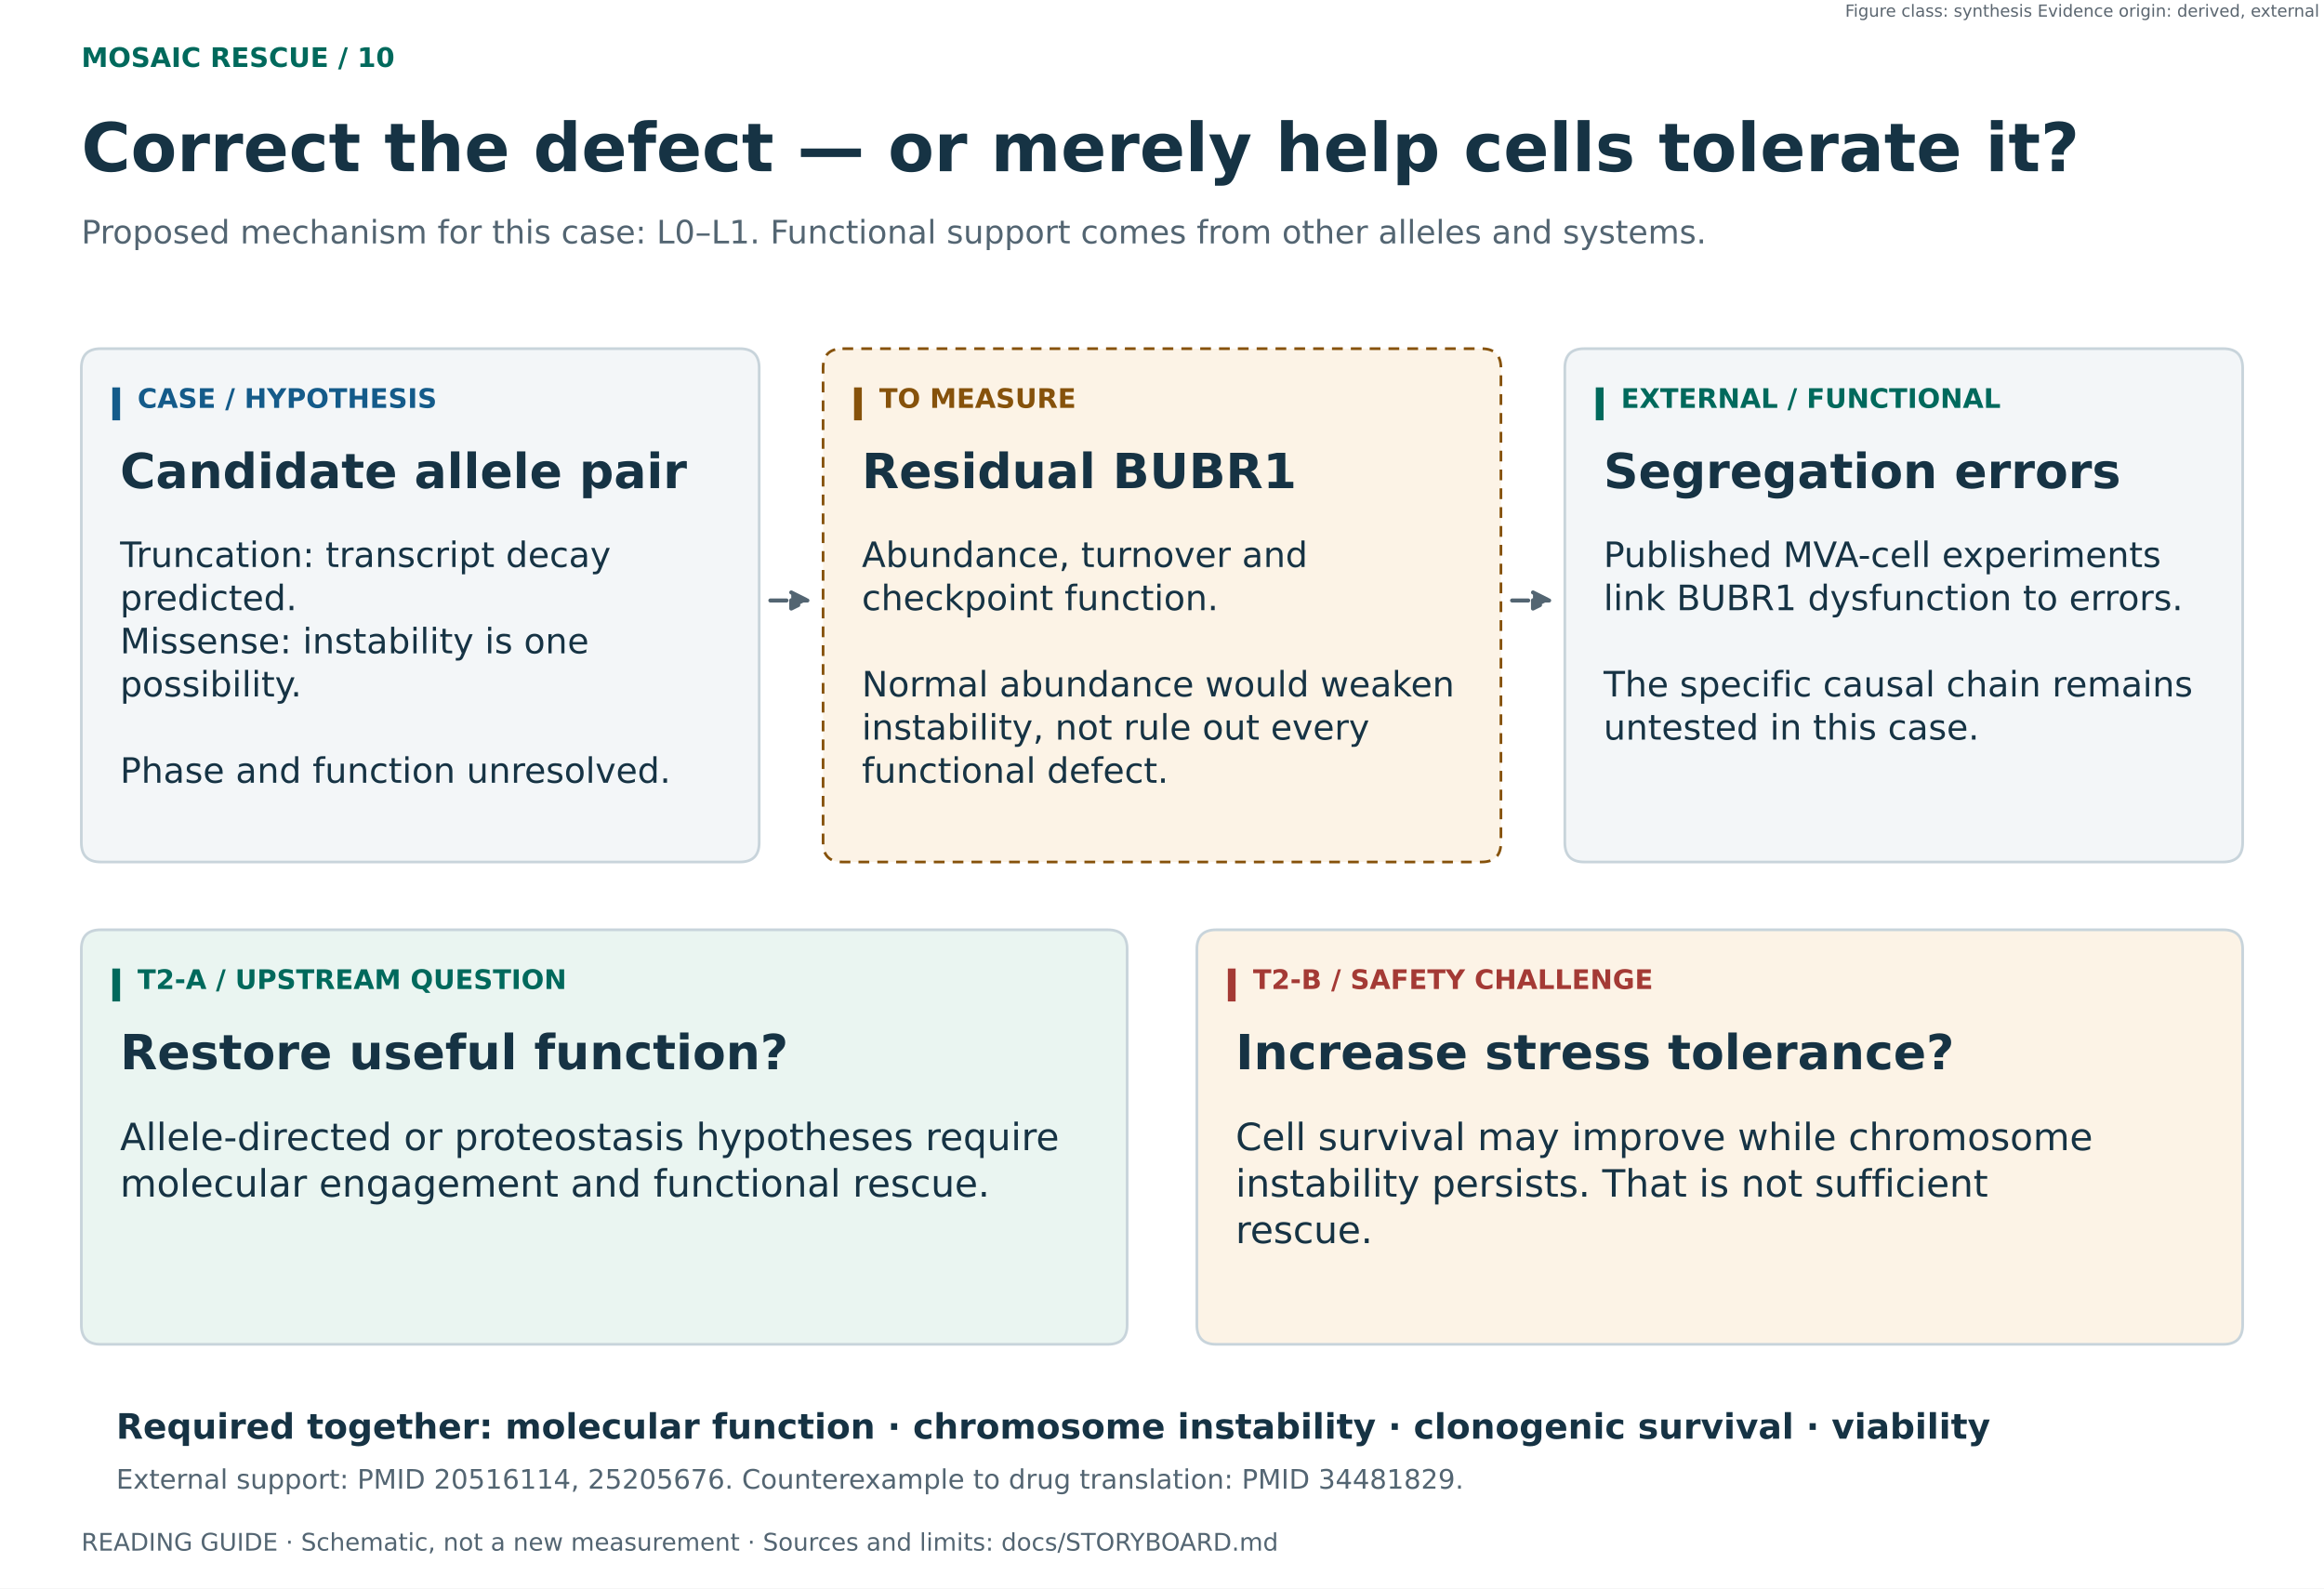
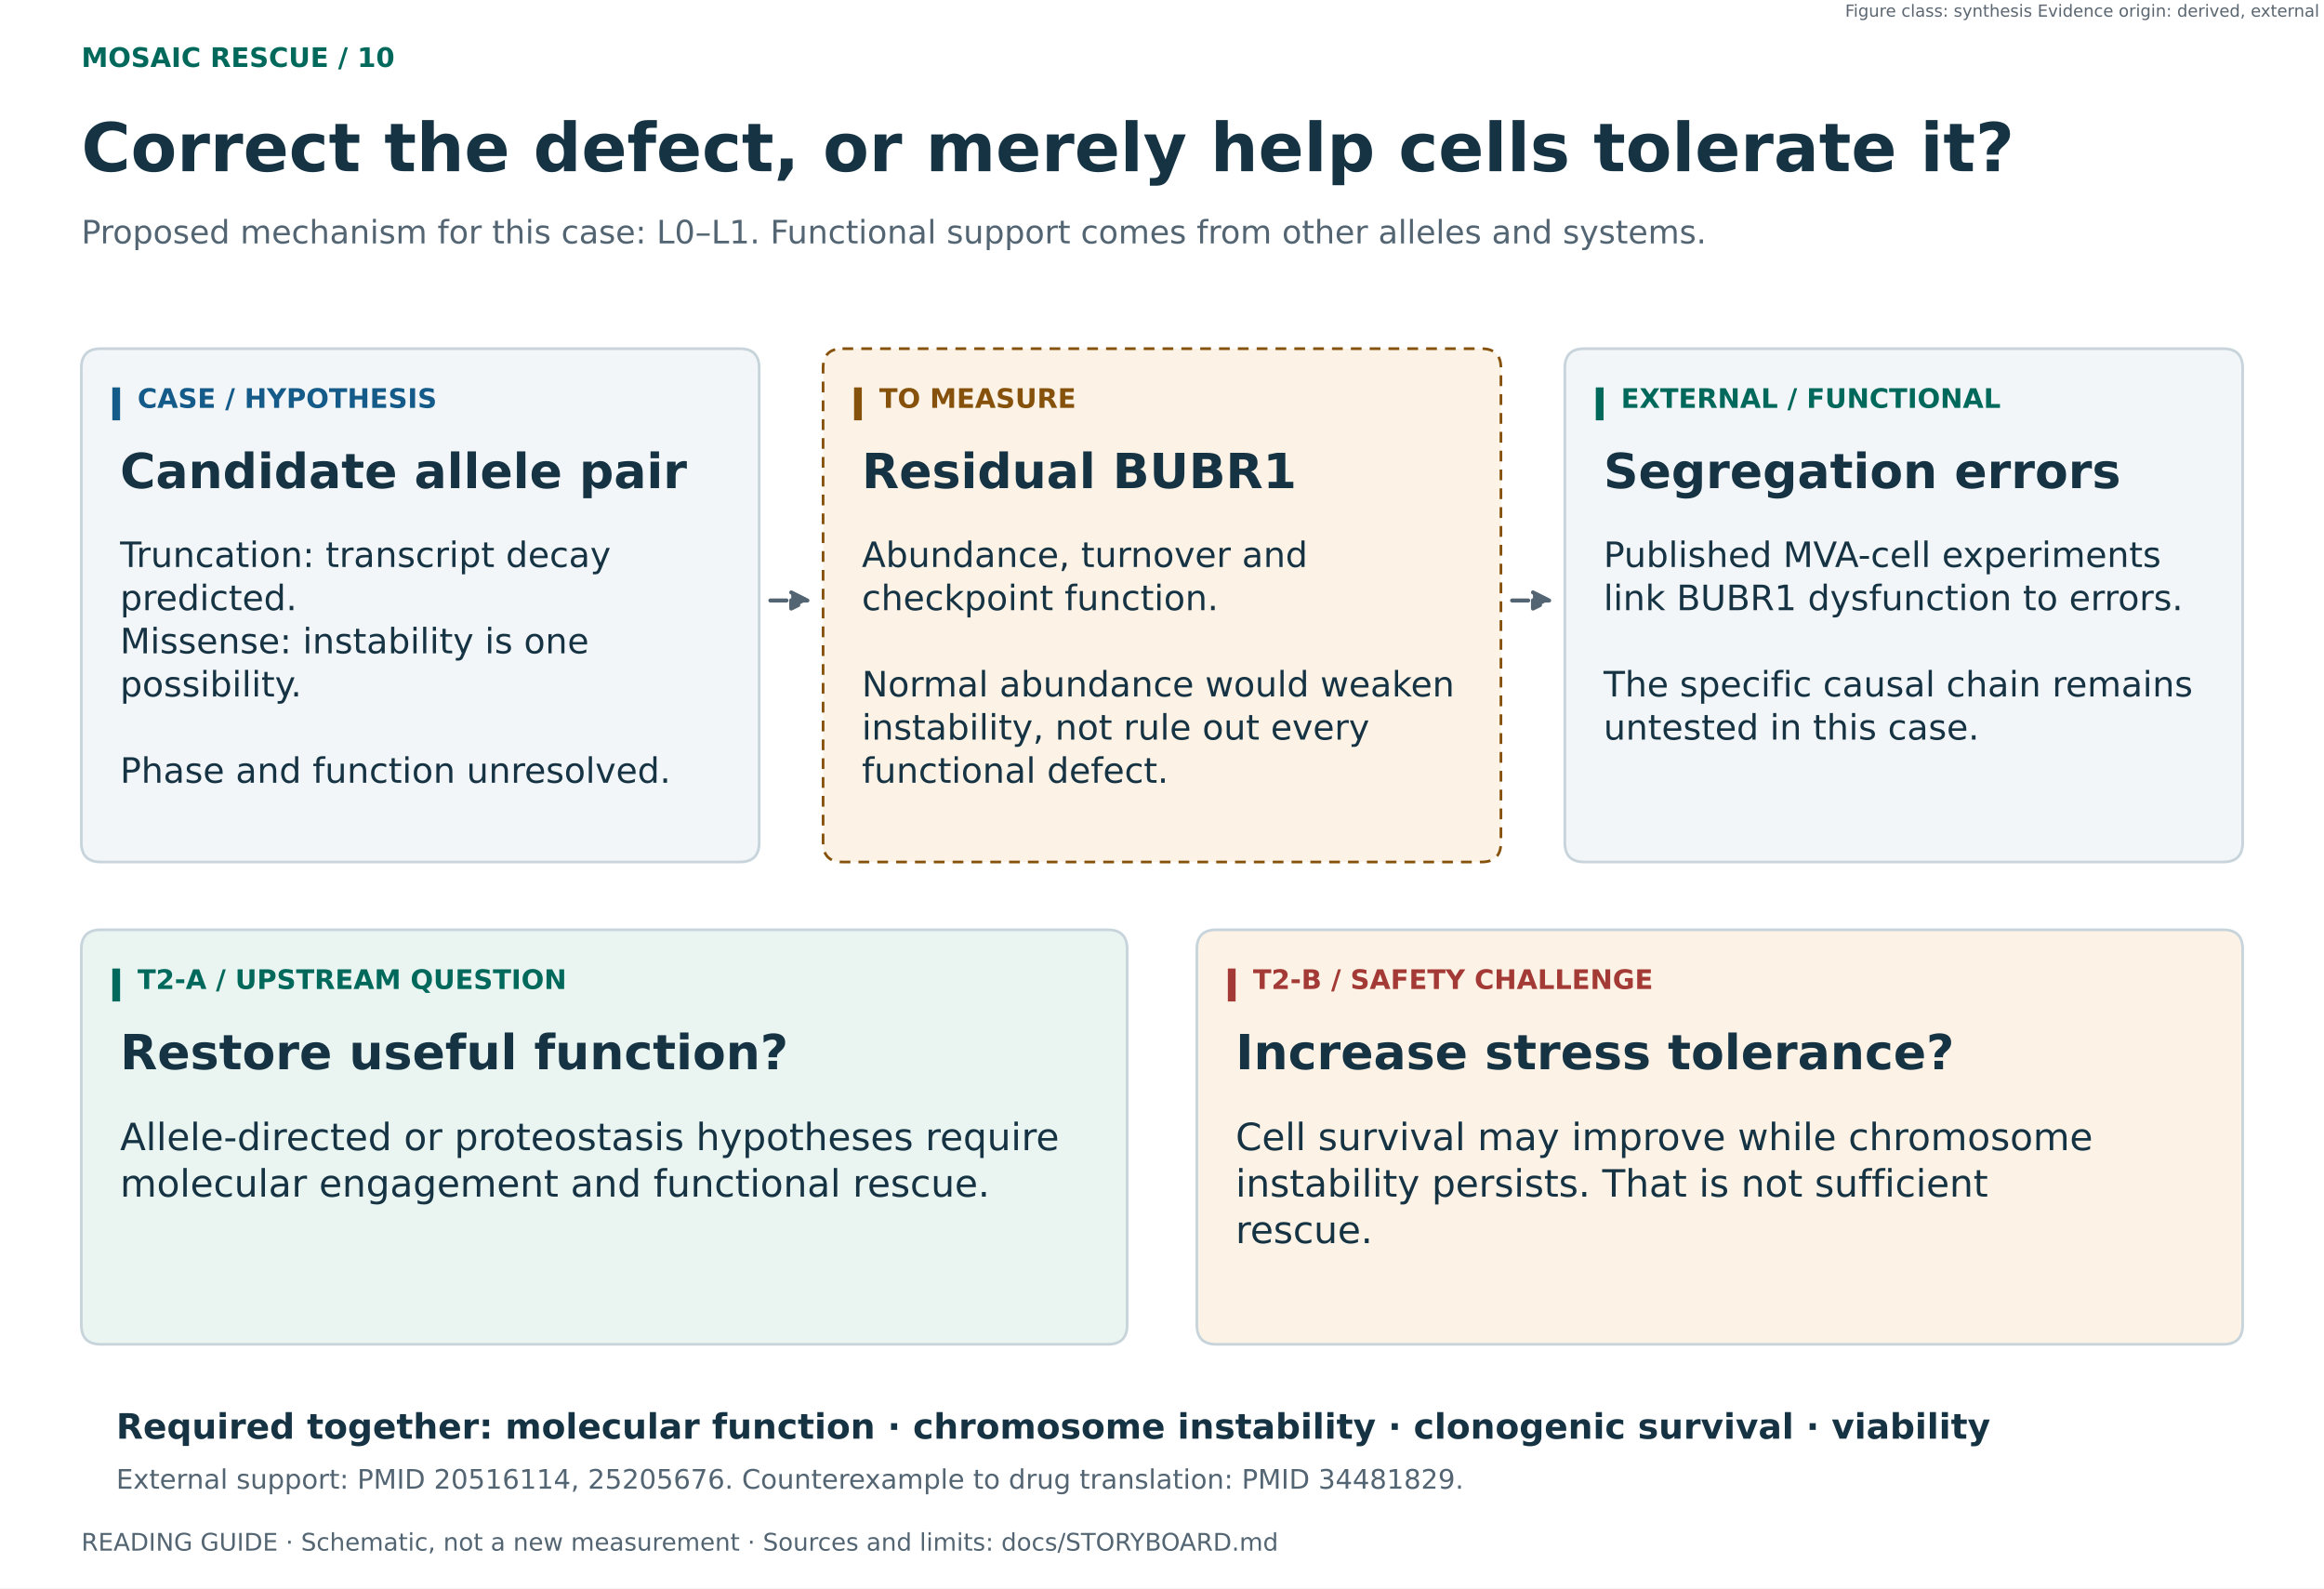
<svg xmlns="http://www.w3.org/2000/svg" width="864pt" height="590.4pt" viewBox="0 0 864 590.4" version="1.1">
  <defs>
    <style type="text/css">*{stroke-linejoin: round; stroke-linecap: butt}</style>
  </defs>
  <g id="figure_1">
    <g id="patch_1">
      <path d="M 0 590.4 L 864 590.4 L 864 0 L 0 0 z " style="fill: #ffffff" />
    </g>
    <g id="axes_1">
      <g id="patch_2">
        <path d="M 37.44 129.6 L 275.04 129.6 Q 282.24 129.6 282.24 136.8 L 282.24 313.2 Q 282.24 320.4 275.04 320.4 L 37.44 320.4 Q 30.24 320.4 30.24 313.2 L 30.24 136.8 Q 30.24 129.6 37.44 129.6 z " clip-path="url(#pd7d054ba4e)" style="fill: #f3f6f8; stroke: #c8d4db; stroke-linejoin: miter" />
      </g>
      <g id="patch_3">
        <path d="M 41.76 144 L 44.64 144 L 44.64 156.24 L 41.76 156.24 z " clip-path="url(#pd7d054ba4e)" style="fill: #145b8a" />
      </g>
      <g id="patch_4">
        <path d="M 313.2 129.6 L 550.8 129.6 Q 558 129.6 558 136.8 L 558 313.2 Q 558 320.4 550.8 320.4 L 313.2 320.4 Q 306 320.4 306 313.2 L 306 136.8 Q 306 129.6 313.2 129.6 z " clip-path="url(#pd7d054ba4e)" style="fill: #fcf3e6; stroke-dasharray: 4,3; stroke-dashoffset: 0; stroke: #86520b; stroke-linejoin: miter" />
      </g>
      <g id="patch_5">
        <path d="M 317.52 144 L 320.4 144 L 320.4 156.24 L 317.52 156.24 z " clip-path="url(#pd7d054ba4e)" style="fill: #86520b" />
      </g>
      <g id="patch_6">
        <path d="M 588.96 129.6 L 826.56 129.6 Q 833.76 129.6 833.76 136.8 L 833.76 313.2 Q 833.76 320.4 826.56 320.4 L 588.96 320.4 Q 581.76 320.4 581.76 313.2 L 581.76 136.8 Q 581.76 129.6 588.96 129.6 z " clip-path="url(#pd7d054ba4e)" style="fill: #f3f6f8; stroke: #c8d4db; stroke-linejoin: miter" />
      </g>
      <g id="patch_7">
        <path d="M 593.28 144 L 596.16 144 L 596.16 156.24 L 593.28 156.24 z " clip-path="url(#pd7d054ba4e)" style="fill: #00695c" />
      </g>
      <g id="patch_8">
        <path d="M 286.398 223.2 Q 294.12 223.2 300.166 223.2 " clip-path="url(#pd7d054ba4e)" style="fill: none; stroke-dasharray: 6,4.5; stroke-dashoffset: 0; stroke: #536572; stroke-width: 1.5; stroke-linecap: round" />
        <path d="M 294.166 220.2 L 300.166 223.2 L 294.166 226.2 z " clip-path="url(#pd7d054ba4e)" style="fill: #536572; stroke-dasharray: 6,4.5; stroke-dashoffset: 0; stroke: #536572; stroke-width: 1.5; stroke-linecap: round" />
      </g>
      <g id="patch_9">
        <path d="M 562.158 223.2 Q 569.88 223.2 575.926 223.2 " clip-path="url(#pd7d054ba4e)" style="fill: none; stroke-dasharray: 6,4.5; stroke-dashoffset: 0; stroke: #536572; stroke-width: 1.5; stroke-linecap: round" />
        <path d="M 569.926 220.2 L 575.926 223.2 L 569.926 226.2 z " clip-path="url(#pd7d054ba4e)" style="fill: #536572; stroke-dasharray: 6,4.5; stroke-dashoffset: 0; stroke: #536572; stroke-width: 1.5; stroke-linecap: round" />
      </g>
      <g id="patch_10">
        <path d="M 37.44 345.6 L 411.84 345.6 Q 419.04 345.6 419.04 352.8 L 419.04 492.48 Q 419.04 499.68 411.84 499.68 L 37.44 499.68 Q 30.24 499.68 30.24 492.48 L 30.24 352.8 Q 30.24 345.6 37.44 345.6 z " clip-path="url(#pd7d054ba4e)" style="fill: #eaf5f1; stroke: #c8d4db; stroke-linejoin: miter" />
      </g>
      <g id="patch_11">
        <path d="M 41.76 360 L 44.64 360 L 44.64 372.24 L 41.76 372.24 z " clip-path="url(#pd7d054ba4e)" style="fill: #00695c" />
      </g>
      <g id="patch_12">
        <path d="M 452.16 345.6 L 826.56 345.6 Q 833.76 345.6 833.76 352.8 L 833.76 492.48 Q 833.76 499.68 826.56 499.68 L 452.16 499.68 Q 444.96 499.68 444.96 492.48 L 444.96 352.8 Q 444.96 345.6 452.16 345.6 z " clip-path="url(#pd7d054ba4e)" style="fill: #fcf3e6; stroke: #c8d4db; stroke-linejoin: miter" />
      </g>
      <g id="patch_13">
        <path d="M 456.48 360 L 459.36 360 L 459.36 372.24 L 456.48 372.24 z " clip-path="url(#pd7d054ba4e)" style="fill: #a43a35" />
      </g>
      <g id="text_1">
        <text style="fill: #00695c; font: 700 10px 'DejaVu Sans', 'Arial', 'Helvetica', sans-serif; text-anchor: start" x="30.24" y="24.878" transform="rotate(-0 30.24 24.87844)">MOSAIC RESCUE  /  10</text>
      </g>
      <g id="text_2">
-         <text style="fill: #163344; font: 700 25px 'DejaVu Sans', 'Arial', 'Helvetica', sans-serif; text-anchor: start" x="30.24" y="63.636" transform="rotate(-0 30.24 63.63609)">Correct the defect — or merely help cells tolerate it?</text>
+         <text style="fill: #163344; font: 700 25px 'DejaVu Sans', 'Arial', 'Helvetica', sans-serif; text-anchor: start" x="30.24" y="63.636" transform="rotate(-0 30.24 63.63609)">Correct the defect, or merely help cells tolerate it?</text>
      </g>
      <g id="text_3">
        <text style="fill: #536572; font: 12px 'DejaVu Sans', 'Arial', 'Helvetica', sans-serif; text-anchor: start" x="30.24" y="90.478" transform="rotate(-0 30.24 90.47813)">Proposed mechanism for this case: L0–L1. Functional support comes from other alleles and systems.</text>
      </g>
      <g id="text_4">
        <text style="fill: #536572; font: 9px 'DejaVu Sans', 'Arial', 'Helvetica', sans-serif; text-anchor: start" x="30.24" y="576.359" transform="rotate(-0 30.24 576.3586)">READING GUIDE · Schematic, not a new measurement · Sources and limits: docs/STORYBOARD.md</text>
      </g>
      <g id="text_5">
        <text style="fill: #145b8a; font: 700 10px 'DejaVu Sans', 'Arial', 'Helvetica', sans-serif; text-anchor: start" x="51.12" y="151.598" transform="rotate(-0 51.12 151.5984)">CASE / HYPOTHESIS</text>
      </g>
      <g id="text_6">
        <text style="fill: #163344; font: 700 18px 'DejaVu Sans', 'Arial', 'Helvetica', sans-serif; text-anchor: start" x="44.64" y="181.437" transform="rotate(-0 44.64 181.4372)">Candidate allele pair</text>
      </g>
      <g id="text_7">
        <text style="fill: #163344; font: 13px 'DejaVu Sans', 'Arial', 'Helvetica', sans-serif" transform="translate(44.64 210.758)">Truncation: transcript decay</text>
        <text style="fill: #163344; font: 13px 'DejaVu Sans', 'Arial', 'Helvetica', sans-serif" transform="translate(44.64 226.7968)">predicted.</text>
        <text style="fill: #163344; font: 13px 'DejaVu Sans', 'Arial', 'Helvetica', sans-serif" transform="translate(44.64 242.8357)">Missense: instability is one</text>
        <text style="fill: #163344; font: 13px 'DejaVu Sans', 'Arial', 'Helvetica', sans-serif" transform="translate(44.64 258.8745)">possibility.</text>
        <text style="fill: #163344; font: 13px 'DejaVu Sans', 'Arial', 'Helvetica', sans-serif" transform="translate(44.64 274.9134)" />
        <text style="fill: #163344; font: 13px 'DejaVu Sans', 'Arial', 'Helvetica', sans-serif" transform="translate(44.64 290.9522)">Phase and function unresolved.</text>
      </g>
      <g id="text_8">
        <text style="fill: #86520b; font: 700 10px 'DejaVu Sans', 'Arial', 'Helvetica', sans-serif; text-anchor: start" x="326.88" y="151.598" transform="rotate(-0 326.88 151.5984)">TO MEASURE</text>
      </g>
      <g id="text_9">
        <text style="fill: #163344; font: 700 18px 'DejaVu Sans', 'Arial', 'Helvetica', sans-serif; text-anchor: start" x="320.4" y="181.437" transform="rotate(-0 320.4 181.4372)">Residual BUBR1</text>
      </g>
      <g id="text_10">
        <text style="fill: #163344; font: 13px 'DejaVu Sans', 'Arial', 'Helvetica', sans-serif" transform="translate(320.4 210.758)">Abundance, turnover and</text>
        <text style="fill: #163344; font: 13px 'DejaVu Sans', 'Arial', 'Helvetica', sans-serif" transform="translate(320.4 226.7968)">checkpoint function.</text>
        <text style="fill: #163344; font: 13px 'DejaVu Sans', 'Arial', 'Helvetica', sans-serif" transform="translate(320.4 242.8357)" />
        <text style="fill: #163344; font: 13px 'DejaVu Sans', 'Arial', 'Helvetica', sans-serif" transform="translate(320.4 258.8745)">Normal abundance would weaken</text>
        <text style="fill: #163344; font: 13px 'DejaVu Sans', 'Arial', 'Helvetica', sans-serif" transform="translate(320.4 274.9134)">instability, not rule out every</text>
        <text style="fill: #163344; font: 13px 'DejaVu Sans', 'Arial', 'Helvetica', sans-serif" transform="translate(320.4 290.9522)">functional defect.</text>
      </g>
      <g id="text_11">
        <text style="fill: #00695c; font: 700 10px 'DejaVu Sans', 'Arial', 'Helvetica', sans-serif; text-anchor: start" x="602.64" y="151.598" transform="rotate(-0 602.64 151.5984)">EXTERNAL / FUNCTIONAL</text>
      </g>
      <g id="text_12">
        <text style="fill: #163344; font: 700 18px 'DejaVu Sans', 'Arial', 'Helvetica', sans-serif; text-anchor: start" x="596.16" y="181.437" transform="rotate(-0 596.16 181.4372)">Segregation errors</text>
      </g>
      <g id="text_13">
        <text style="fill: #163344; font: 13px 'DejaVu Sans', 'Arial', 'Helvetica', sans-serif" transform="translate(596.16 210.758)">Published MVA-cell experiments</text>
        <text style="fill: #163344; font: 13px 'DejaVu Sans', 'Arial', 'Helvetica', sans-serif" transform="translate(596.16 226.7968)">link BUBR1 dysfunction to errors.</text>
        <text style="fill: #163344; font: 13px 'DejaVu Sans', 'Arial', 'Helvetica', sans-serif" transform="translate(596.16 242.8357)" />
        <text style="fill: #163344; font: 13px 'DejaVu Sans', 'Arial', 'Helvetica', sans-serif" transform="translate(596.16 258.8745)">The specific causal chain remains</text>
        <text style="fill: #163344; font: 13px 'DejaVu Sans', 'Arial', 'Helvetica', sans-serif" transform="translate(596.16 274.9134)">untested in this case.</text>
      </g>
      <g id="text_14">
        <text style="fill: #00695c; font: 700 10px 'DejaVu Sans', 'Arial', 'Helvetica', sans-serif; text-anchor: start" x="51.12" y="367.598" transform="rotate(-0 51.12 367.5984)">T2-A / UPSTREAM QUESTION</text>
      </g>
      <g id="text_15">
        <text style="fill: #163344; font: 700 18px 'DejaVu Sans', 'Arial', 'Helvetica', sans-serif; text-anchor: start" x="44.64" y="397.437" transform="rotate(-0 44.64 397.4372)">Restore useful function?</text>
      </g>
      <g id="text_16">
        <text style="fill: #163344; font: 14px 'DejaVu Sans', 'Arial', 'Helvetica', sans-serif" transform="translate(44.64 427.5178)">Allele-directed or proteostasis hypotheses require</text>
        <text style="fill: #163344; font: 14px 'DejaVu Sans', 'Arial', 'Helvetica', sans-serif" transform="translate(44.64 444.7904)">molecular engagement and functional rescue.</text>
      </g>
      <g id="text_17">
        <text style="fill: #a43a35; font: 700 10px 'DejaVu Sans', 'Arial', 'Helvetica', sans-serif; text-anchor: start" x="465.84" y="367.598" transform="rotate(-0 465.84 367.5984)">T2-B / SAFETY CHALLENGE</text>
      </g>
      <g id="text_18">
        <text style="fill: #163344; font: 700 18px 'DejaVu Sans', 'Arial', 'Helvetica', sans-serif; text-anchor: start" x="459.36" y="397.437" transform="rotate(-0 459.36 397.4372)">Increase stress tolerance?</text>
      </g>
      <g id="text_19">
        <text style="fill: #163344; font: 14px 'DejaVu Sans', 'Arial', 'Helvetica', sans-serif" transform="translate(459.36 427.5178)">Cell survival may improve while chromosome</text>
        <text style="fill: #163344; font: 14px 'DejaVu Sans', 'Arial', 'Helvetica', sans-serif" transform="translate(459.36 444.7904)">instability persists. That is not sufficient</text>
        <text style="fill: #163344; font: 14px 'DejaVu Sans', 'Arial', 'Helvetica', sans-serif" transform="translate(459.36 462.063)">rescue.</text>
      </g>
      <g id="text_20">
        <text style="fill: #163344; font: 700 13px 'DejaVu Sans', 'Arial', 'Helvetica', sans-serif; text-anchor: start" x="43.2" y="534.758" transform="rotate(-0 43.2 534.758)">Required together: molecular function · chromosome instability · clonogenic survival · viability</text>
      </g>
      <g id="text_21">
        <text style="fill: #536572; font: 10px 'DejaVu Sans', 'Arial', 'Helvetica', sans-serif; text-anchor: start" x="43.2" y="553.358" transform="rotate(-0 43.2 553.3584)">External support: PMID 20516114, 25205676. Counterexample to drug translation: PMID 34481829.</text>
      </g>
    </g>
    <g id="text_22">
      <text style="fill: #5b6670; font: 6.2px 'DejaVu Sans', 'Arial', 'Helvetica', sans-serif; text-anchor: end" x="862.272" y="6.187" transform="rotate(-0 862.272 6.187031)">Figure class: synthesis    Evidence origin: derived, external</text>
    </g>
  </g>
  <defs>
    <clipPath id="pd7d054ba4e">
      <rect x="0" y="0" width="864" height="590.4" />
    </clipPath>
  </defs>
</svg>
